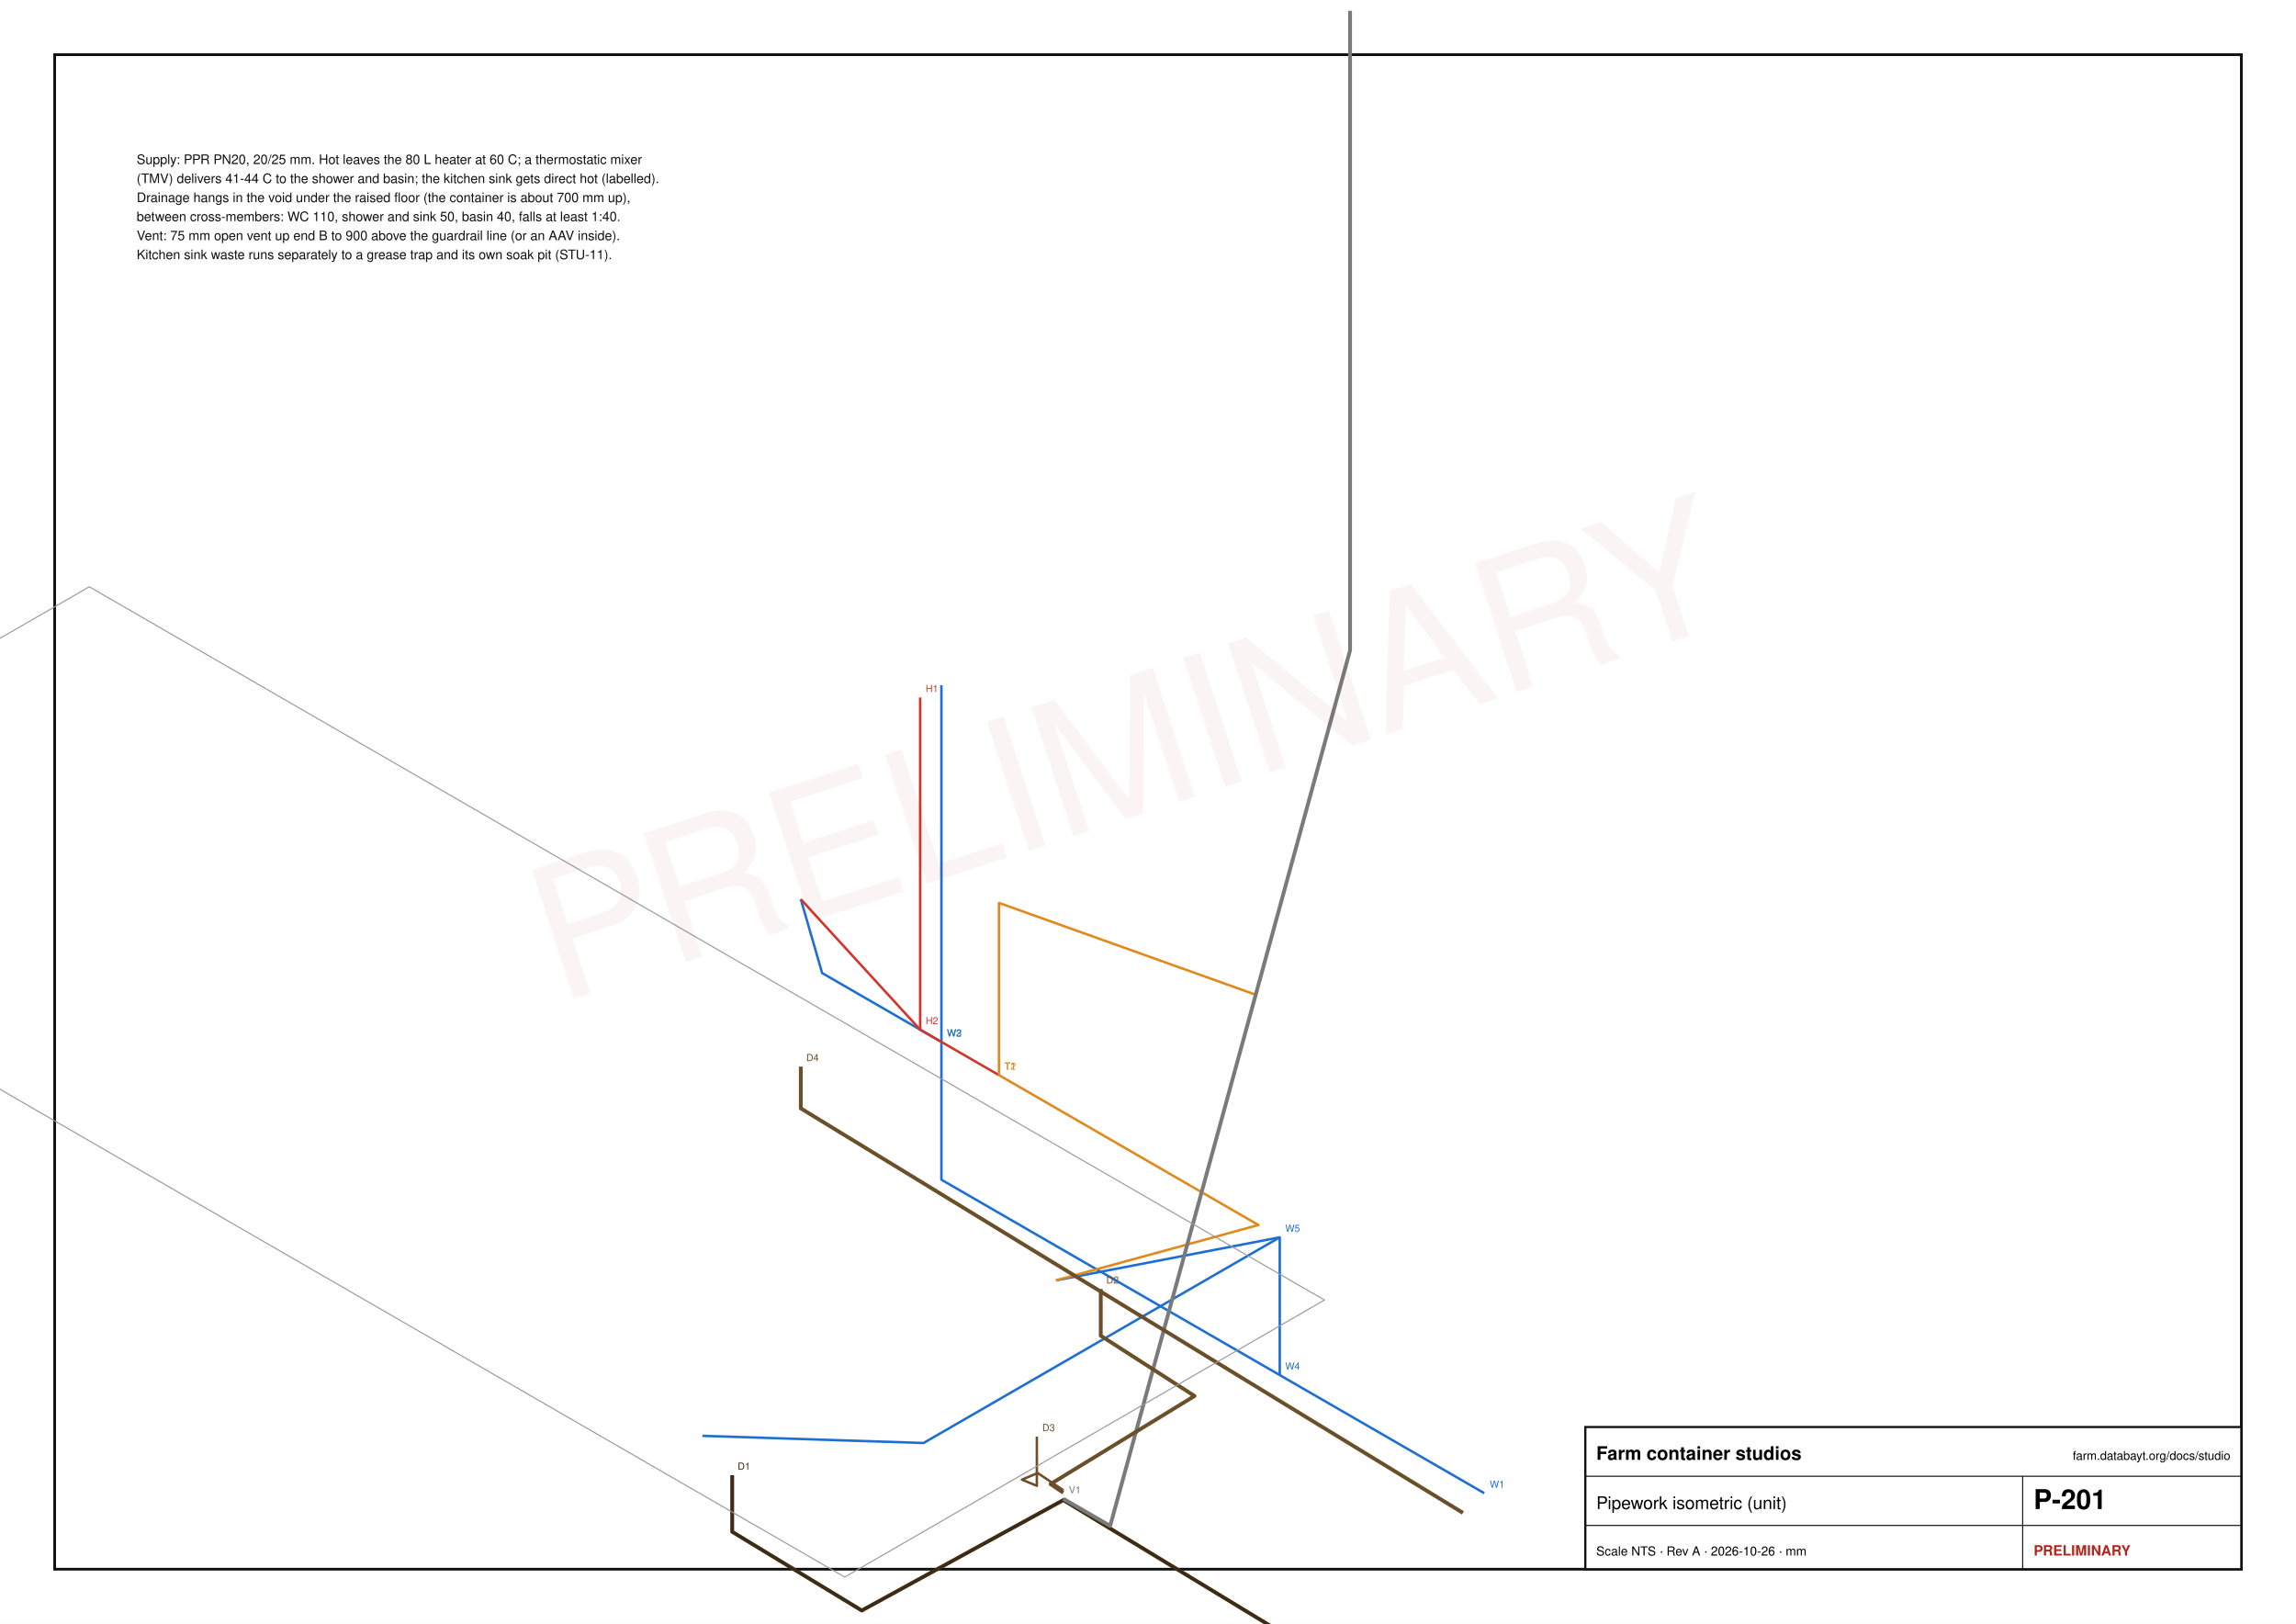
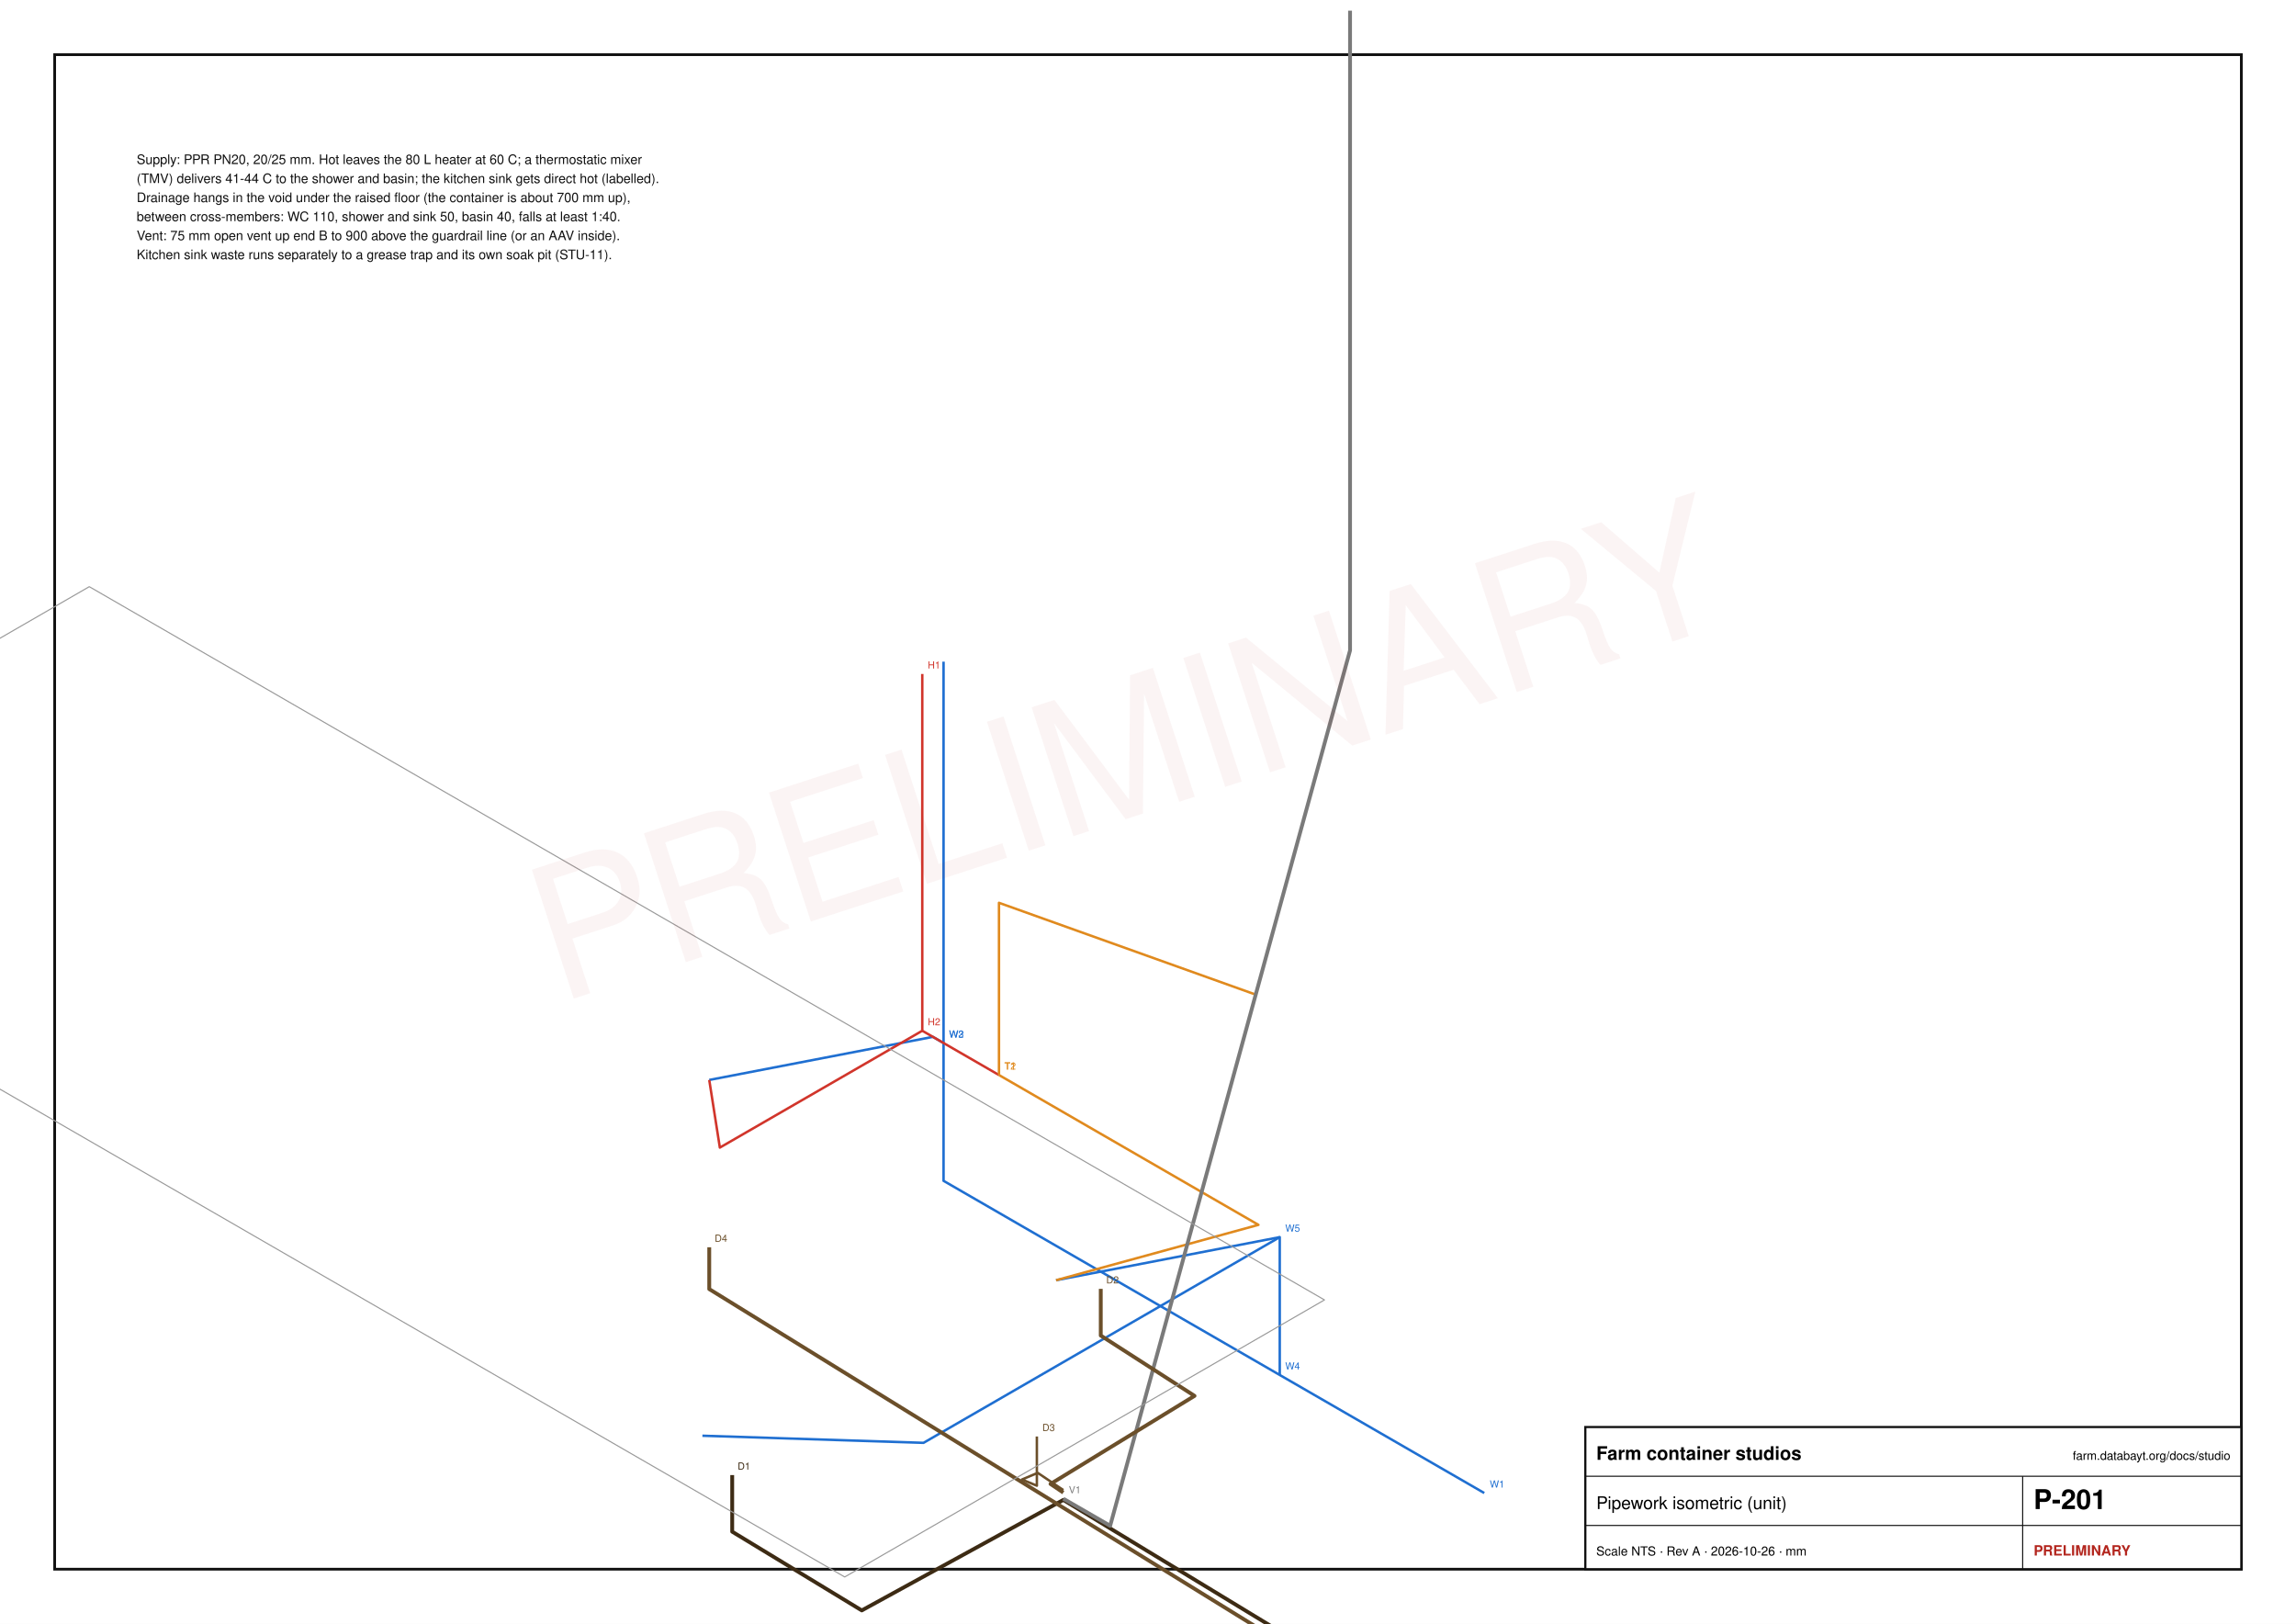
<svg xmlns="http://www.w3.org/2000/svg" width="420mm" height="297mm" viewBox="0 0 420 297" font-family="Helvetica, Arial, sans-serif">
  <rect x="0" y="0" width="420" height="297" fill="#fff" />
  <rect x="10" y="10" width="400" height="277" fill="none" stroke="#111" stroke-width="0.5" />
-   <polyline points="271.51,273.1 234.1,251.5 172.21,215.77 172.21,190.57" fill="none" stroke="#1f6fd1" stroke-width="0.45" stroke-linejoin="round" />
-   <text x="272.51" y="272.1" font-size="1.8" text-anchor="start" font-weight="normal" fill="#1f6fd1">W1</text>
-   <polyline points="172.21,190.57 172.21,125.32" fill="none" stroke="#1f6fd1" stroke-width="0.45" stroke-linejoin="round" />
-   <text x="173.21" y="189.57" font-size="1.8" text-anchor="start" font-weight="normal" fill="#1f6fd1">W2</text>
-   <polyline points="172.21,190.57 150.39,177.97 146.49,164.47" fill="none" stroke="#1f6fd1" stroke-width="0.45" stroke-linejoin="round" />
-   <text x="173.21" y="189.57" font-size="1.8" text-anchor="start" font-weight="normal" fill="#1f6fd1">W3</text>
-   <polyline points="234.1,251.5 234.1,226.3 168.94,263.92 128.49,262.61" fill="none" stroke="#1f6fd1" stroke-width="0.45" stroke-linejoin="round" />
-   <text x="235.1" y="250.5" font-size="1.8" text-anchor="start" font-weight="normal" fill="#1f6fd1">W4</text>
-   <polyline points="234.1,226.3 193.18,234.17" fill="none" stroke="#1f6fd1" stroke-width="0.45" stroke-linejoin="round" />
-   <text x="235.1" y="225.3" font-size="1.8" text-anchor="start" font-weight="normal" fill="#1f6fd1">W5</text>
-   <polyline points="168.32,127.57 168.32,188.32 182.74,196.64" fill="none" stroke="#d1352b" stroke-width="0.45" stroke-linejoin="round" />
-   <text x="169.32" y="126.57" font-size="1.8" text-anchor="start" font-weight="normal" fill="#d1352b">H1</text>
-   <polyline points="168.32,188.32 146.49,164.47" fill="none" stroke="#d1352b" stroke-width="0.45" stroke-linejoin="round" />
-   <text x="169.32" y="187.32" font-size="1.8" text-anchor="start" font-weight="normal" fill="#d1352b">H2</text>
-   <polyline points="133.94,269.81 133.94,280.16 157.64,294.56 194.51,274.36 233.48,298.03" fill="none" stroke="#3d2b14" stroke-width="0.7" stroke-linejoin="round" />
-   <text x="134.94" y="268.81" font-size="1.8" text-anchor="start" font-weight="normal" fill="#3d2b14">D1</text>
-   <polyline points="182.74,196.64 182.74,165.14 229.81,181.97" fill="none" stroke="#e08a1e" stroke-width="0.45" stroke-linejoin="round" />
-   <text x="183.74" y="195.64" font-size="1.8" text-anchor="start" font-weight="normal" fill="#e08a1e">T1</text>
-   <polyline points="182.74,196.64 230.2,224.05 193.18,234.17" fill="none" stroke="#e08a1e" stroke-width="0.45" stroke-linejoin="round" />
-   <text x="183.74" y="195.64" font-size="1.8" text-anchor="start" font-weight="normal" fill="#e08a1e">T2</text>
-   <polyline points="194.51,274.13 203.08,279.08 246.96,118.97 246.96,1.97" fill="none" stroke="#7a7a7a" stroke-width="0.7" stroke-linejoin="round" />
-   <text x="195.51" y="273.13" font-size="1.8" text-anchor="start" font-weight="normal" fill="#7a7a7a">V1</text>
-   <polyline points="201.36,235.75 201.36,244.3 218.51,255.32 192.17,271.43 194.51,273.01" fill="none" stroke="#6b4f2a" stroke-width="0.7" stroke-linejoin="round" />
-   <text x="202.36" y="234.75" font-size="1.8" text-anchor="start" font-weight="normal" fill="#6b4f2a">D2</text>
-   <polyline points="189.67,262.75 189.67,271.75 186.94,270.62 189.83,269.41 194.51,272.56" fill="none" stroke="#6b4f2a" stroke-width="0.45" stroke-linejoin="round" />
-   <text x="190.67" y="261.75" font-size="1.8" text-anchor="start" font-weight="normal" fill="#6b4f2a">D3</text>
-   <polyline points="146.49,195.07 146.49,202.72 267.61,276.7" fill="none" stroke="#6b4f2a" stroke-width="0.7" stroke-linejoin="round" />
-   <text x="147.49" y="194.07" font-size="1.8" text-anchor="start" font-weight="normal" fill="#6b4f2a">D4</text>
-   <polygon points="16.33,107.32 242.28,237.77 154.52,288.44 -71.43,157.99" fill="none" stroke="#999" stroke-width="0.2" stroke-linejoin="round" />
+   <polyline points="271.51,273.07 234.1,251.48 172.6,215.97 172.6,190.77" fill="none" stroke="#1f6fd1" stroke-width="0.45" stroke-linejoin="round" />
+   <text x="272.51" y="272.07" font-size="1.8" text-anchor="start" font-weight="normal" fill="#1f6fd1">W1</text>
+   <polyline points="172.6,190.77 172.6,121.02" fill="none" stroke="#1f6fd1" stroke-width="0.45" stroke-linejoin="round" />
+   <text x="173.6" y="189.77" font-size="1.8" text-anchor="start" font-weight="normal" fill="#1f6fd1">W2</text>
+   <polyline points="172.6,190.77 170.65,189.64 129.74,197.52" fill="none" stroke="#1f6fd1" stroke-width="0.45" stroke-linejoin="round" />
+   <text x="173.6" y="189.77" font-size="1.8" text-anchor="start" font-weight="normal" fill="#1f6fd1">W3</text>
+   <polyline points="234.1,251.48 234.1,226.27 168.94,263.89 128.49,262.59" fill="none" stroke="#1f6fd1" stroke-width="0.45" stroke-linejoin="round" />
+   <text x="235.1" y="250.48" font-size="1.8" text-anchor="start" font-weight="normal" fill="#1f6fd1">W4</text>
+   <polyline points="234.1,226.27 193.18,234.15" fill="none" stroke="#1f6fd1" stroke-width="0.45" stroke-linejoin="round" />
+   <text x="235.1" y="225.27" font-size="1.8" text-anchor="start" font-weight="normal" fill="#1f6fd1">W5</text>
+   <polyline points="168.71,123.27 168.71,188.52 182.74,196.62" fill="none" stroke="#d1352b" stroke-width="0.45" stroke-linejoin="round" />
+   <text x="169.71" y="122.27" font-size="1.8" text-anchor="start" font-weight="normal" fill="#d1352b">H1</text>
+   <polyline points="168.71,188.52 131.68,209.89 129.74,197.52" fill="none" stroke="#d1352b" stroke-width="0.45" stroke-linejoin="round" />
+   <text x="169.71" y="187.52" font-size="1.8" text-anchor="start" font-weight="normal" fill="#d1352b">H2</text>
+   <polyline points="133.94,269.79 133.94,280.14 157.64,294.54 194.51,274.33 233.48,298" fill="none" stroke="#3d2b14" stroke-width="0.7" stroke-linejoin="round" />
+   <text x="134.94" y="268.79" font-size="1.8" text-anchor="start" font-weight="normal" fill="#3d2b14">D1</text>
+   <polyline points="182.74,196.62 182.74,165.12 229.81,181.95" fill="none" stroke="#e08a1e" stroke-width="0.45" stroke-linejoin="round" />
+   <text x="183.74" y="195.62" font-size="1.8" text-anchor="start" font-weight="normal" fill="#e08a1e">T1</text>
+   <polyline points="182.74,196.62 230.2,224.02 193.18,234.15" fill="none" stroke="#e08a1e" stroke-width="0.45" stroke-linejoin="round" />
+   <text x="183.74" y="195.62" font-size="1.8" text-anchor="start" font-weight="normal" fill="#e08a1e">T2</text>
+   <polyline points="194.51,274.11 203.08,279.06 246.96,118.95 246.96,1.95" fill="none" stroke="#7a7a7a" stroke-width="0.7" stroke-linejoin="round" />
+   <text x="195.51" y="273.11" font-size="1.8" text-anchor="start" font-weight="normal" fill="#7a7a7a">V1</text>
+   <polyline points="201.36,235.73 201.36,244.27 218.51,255.3 192.17,271.41 194.51,272.99" fill="none" stroke="#6b4f2a" stroke-width="0.7" stroke-linejoin="round" />
+   <text x="202.36" y="234.73" font-size="1.8" text-anchor="start" font-weight="normal" fill="#6b4f2a">D2</text>
+   <polyline points="189.67,262.73 189.67,271.73 186.94,270.6 189.83,269.38 194.51,272.53" fill="none" stroke="#6b4f2a" stroke-width="0.45" stroke-linejoin="round" />
+   <text x="190.67" y="261.73" font-size="1.8" text-anchor="start" font-weight="normal" fill="#6b4f2a">D3</text>
+   <polyline points="129.74,228.12 129.74,235.77 230.59,298.05" fill="none" stroke="#6b4f2a" stroke-width="0.7" stroke-linejoin="round" />
+   <text x="130.74" y="227.12" font-size="1.8" text-anchor="start" font-weight="normal" fill="#6b4f2a">D4</text>
+   <polygon points="16.33,107.3 242.28,237.75 154.52,288.42 -71.43,157.97" fill="none" stroke="#999" stroke-width="0.2" stroke-linejoin="round" />
  <text x="25" y="30" font-size="2.4" text-anchor="start" font-weight="normal" fill="#111">Supply: PPR PN20, 20/25 mm. Hot leaves the 80 L heater at 60 C; a thermostatic mixer</text>
  <text x="25" y="33.48" font-size="2.4" text-anchor="start" font-weight="normal" fill="#111">(TMV) delivers 41-44 C to the shower and basin; the kitchen sink gets direct hot (labelled).</text>
  <text x="25" y="36.96" font-size="2.4" text-anchor="start" font-weight="normal" fill="#111">Drainage hangs in the void under the raised floor (the container is about 700 mm up),</text>
  <text x="25" y="40.44" font-size="2.4" text-anchor="start" font-weight="normal" fill="#111">between cross-members: WC 110, shower and sink 50, basin 40, falls at least 1:40.</text>
  <text x="25" y="43.92" font-size="2.4" text-anchor="start" font-weight="normal" fill="#111">Vent: 75 mm open vent up end B to 900 above the guardrail line (or an AAV inside).</text>
  <text x="25" y="47.4" font-size="2.4" text-anchor="start" font-weight="normal" fill="#111">Kitchen sink waste runs separately to a grease trap and its own soak pit (STU-11).</text>
  <rect x="290" y="261" width="120" height="26" fill="#fff" stroke="#111" stroke-width="0.4" />
  <line x1="290" y1="270" x2="410" y2="270" stroke="#111" stroke-width="0.2" />
  <line x1="290" y1="279" x2="410" y2="279" stroke="#111" stroke-width="0.2" />
  <line x1="370" y1="270" x2="370" y2="287" stroke="#111" stroke-width="0.2" />
  <text x="292" y="267" font-size="3.4" font-weight="bold">Farm container studios</text>
  <text x="408" y="267" font-size="2.2" text-anchor="end">farm.databayt.org/docs/studio</text>
  <text x="292" y="276" font-size="3.2">Pipework isometric (unit)</text>
  <text x="372" y="276" font-size="5" font-weight="bold">P-201</text>
  <text x="292" y="284.5" font-size="2.3">Scale NTS · Rev A · 2026-10-26 · mm</text>
  <text x="372" y="284.5" font-size="2.6" font-weight="bold" fill="#b3261e">PRELIMINARY</text>
  <text x="210.0" y="148.5" font-size="34" fill="#b3261e" fill-opacity="0.05" text-anchor="middle" transform="rotate(-18 210.0 148.5)">PRELIMINARY</text>
</svg>
